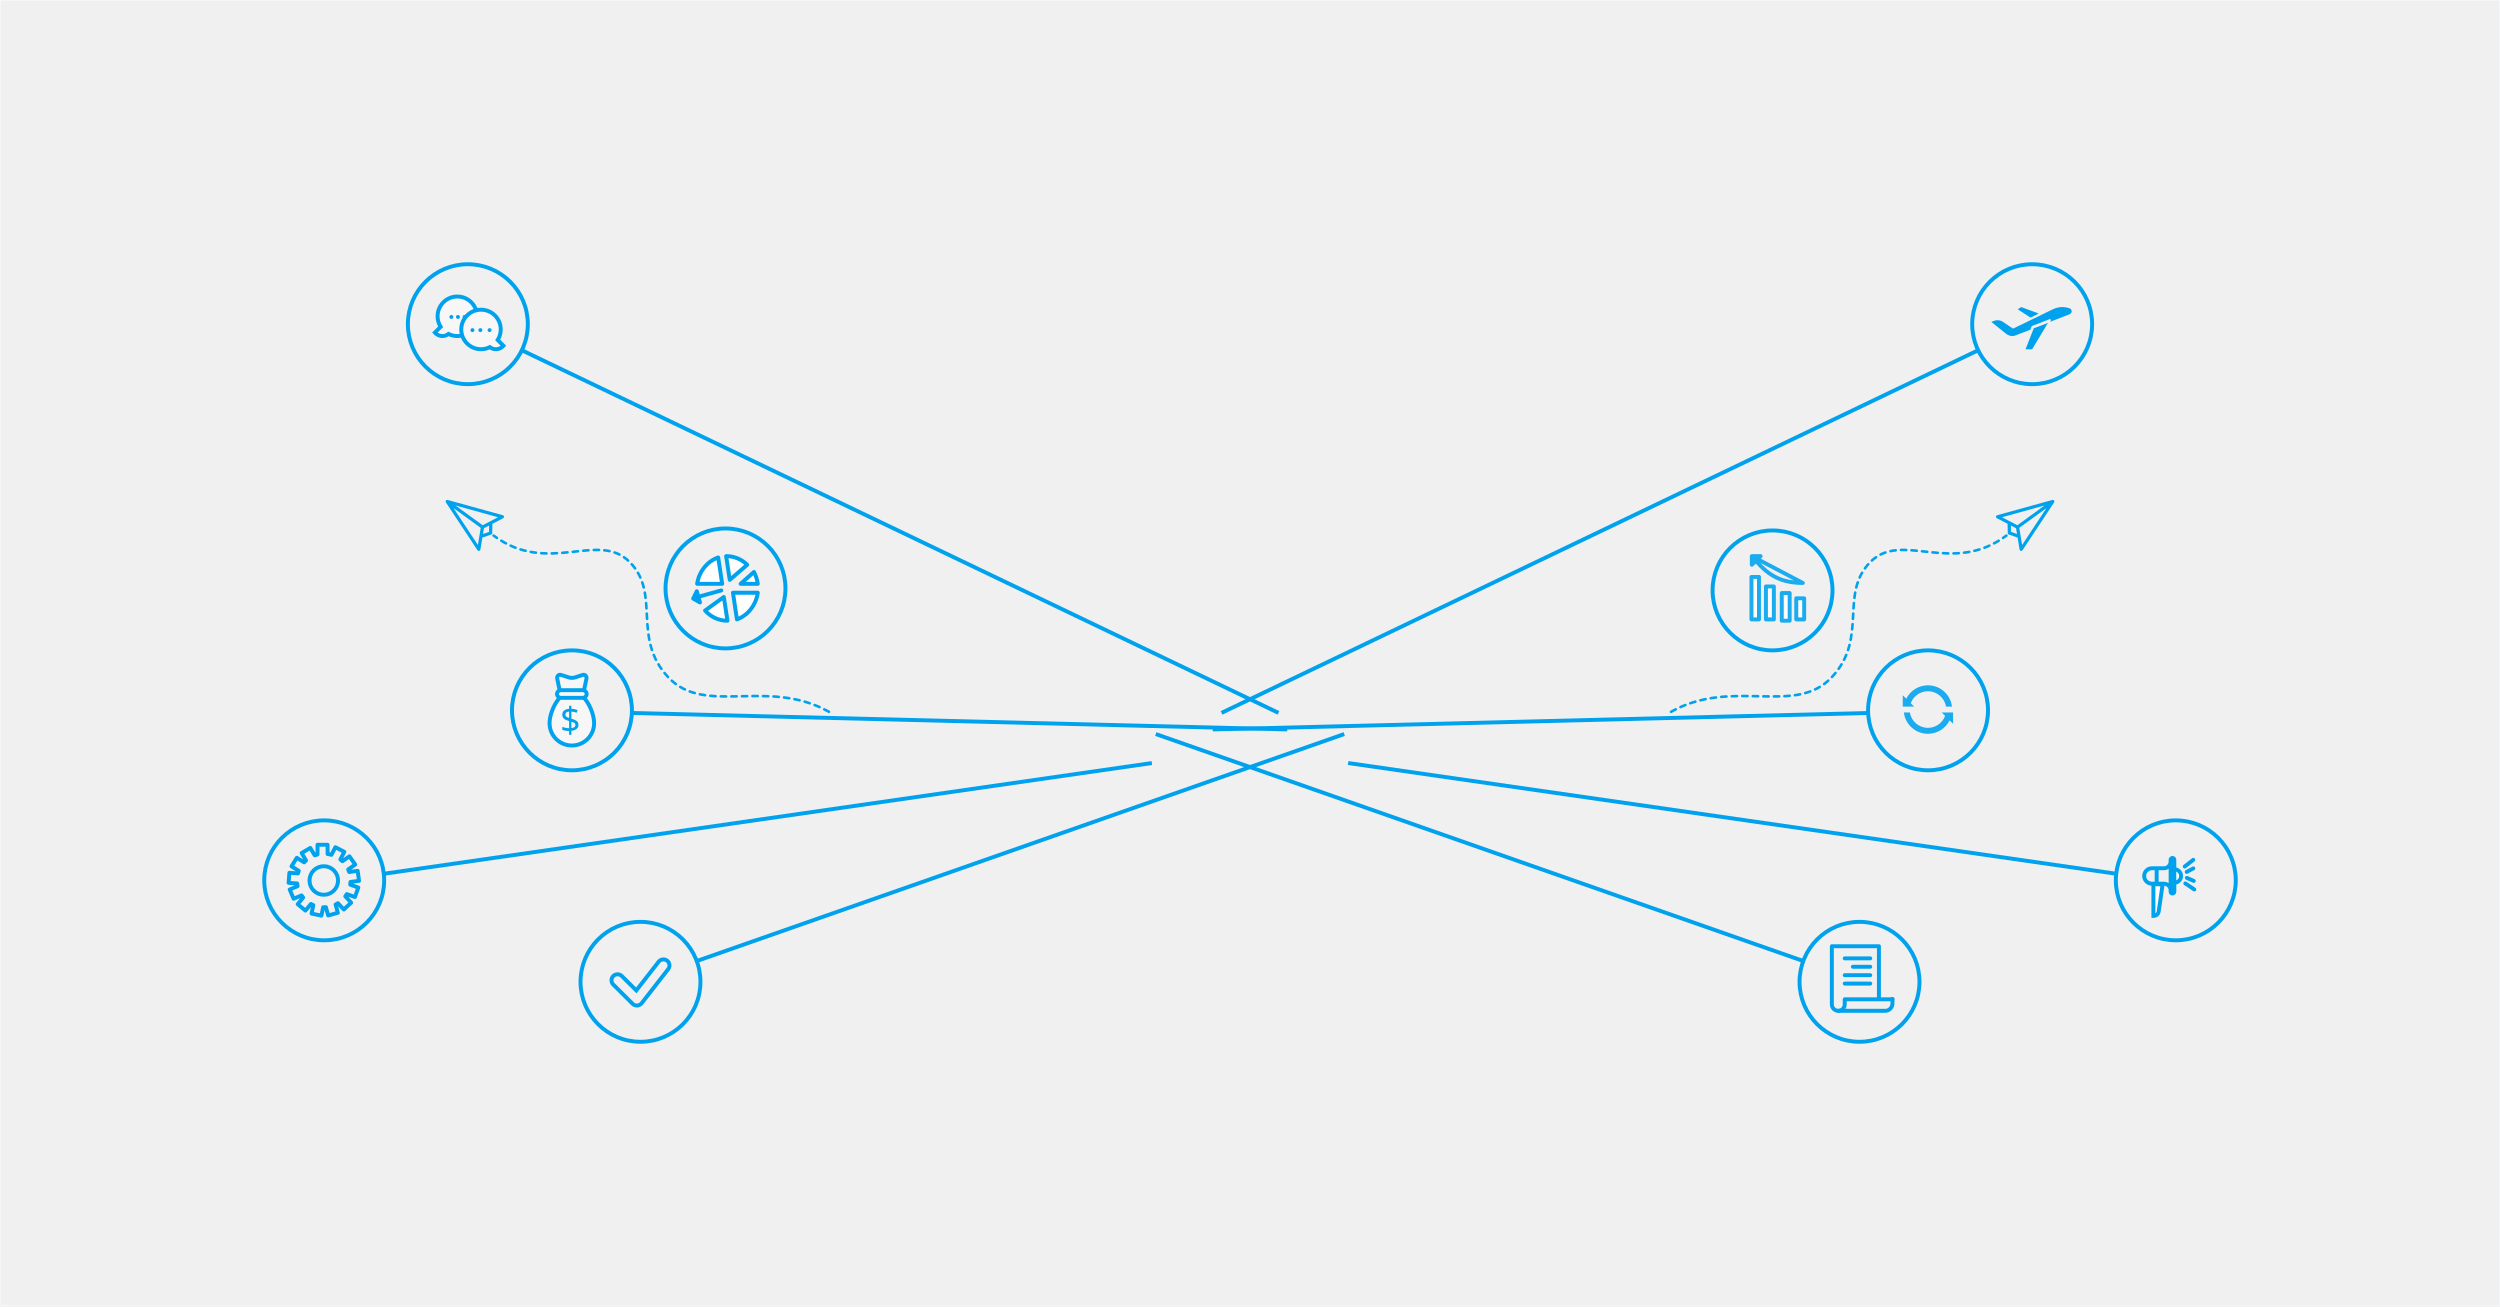
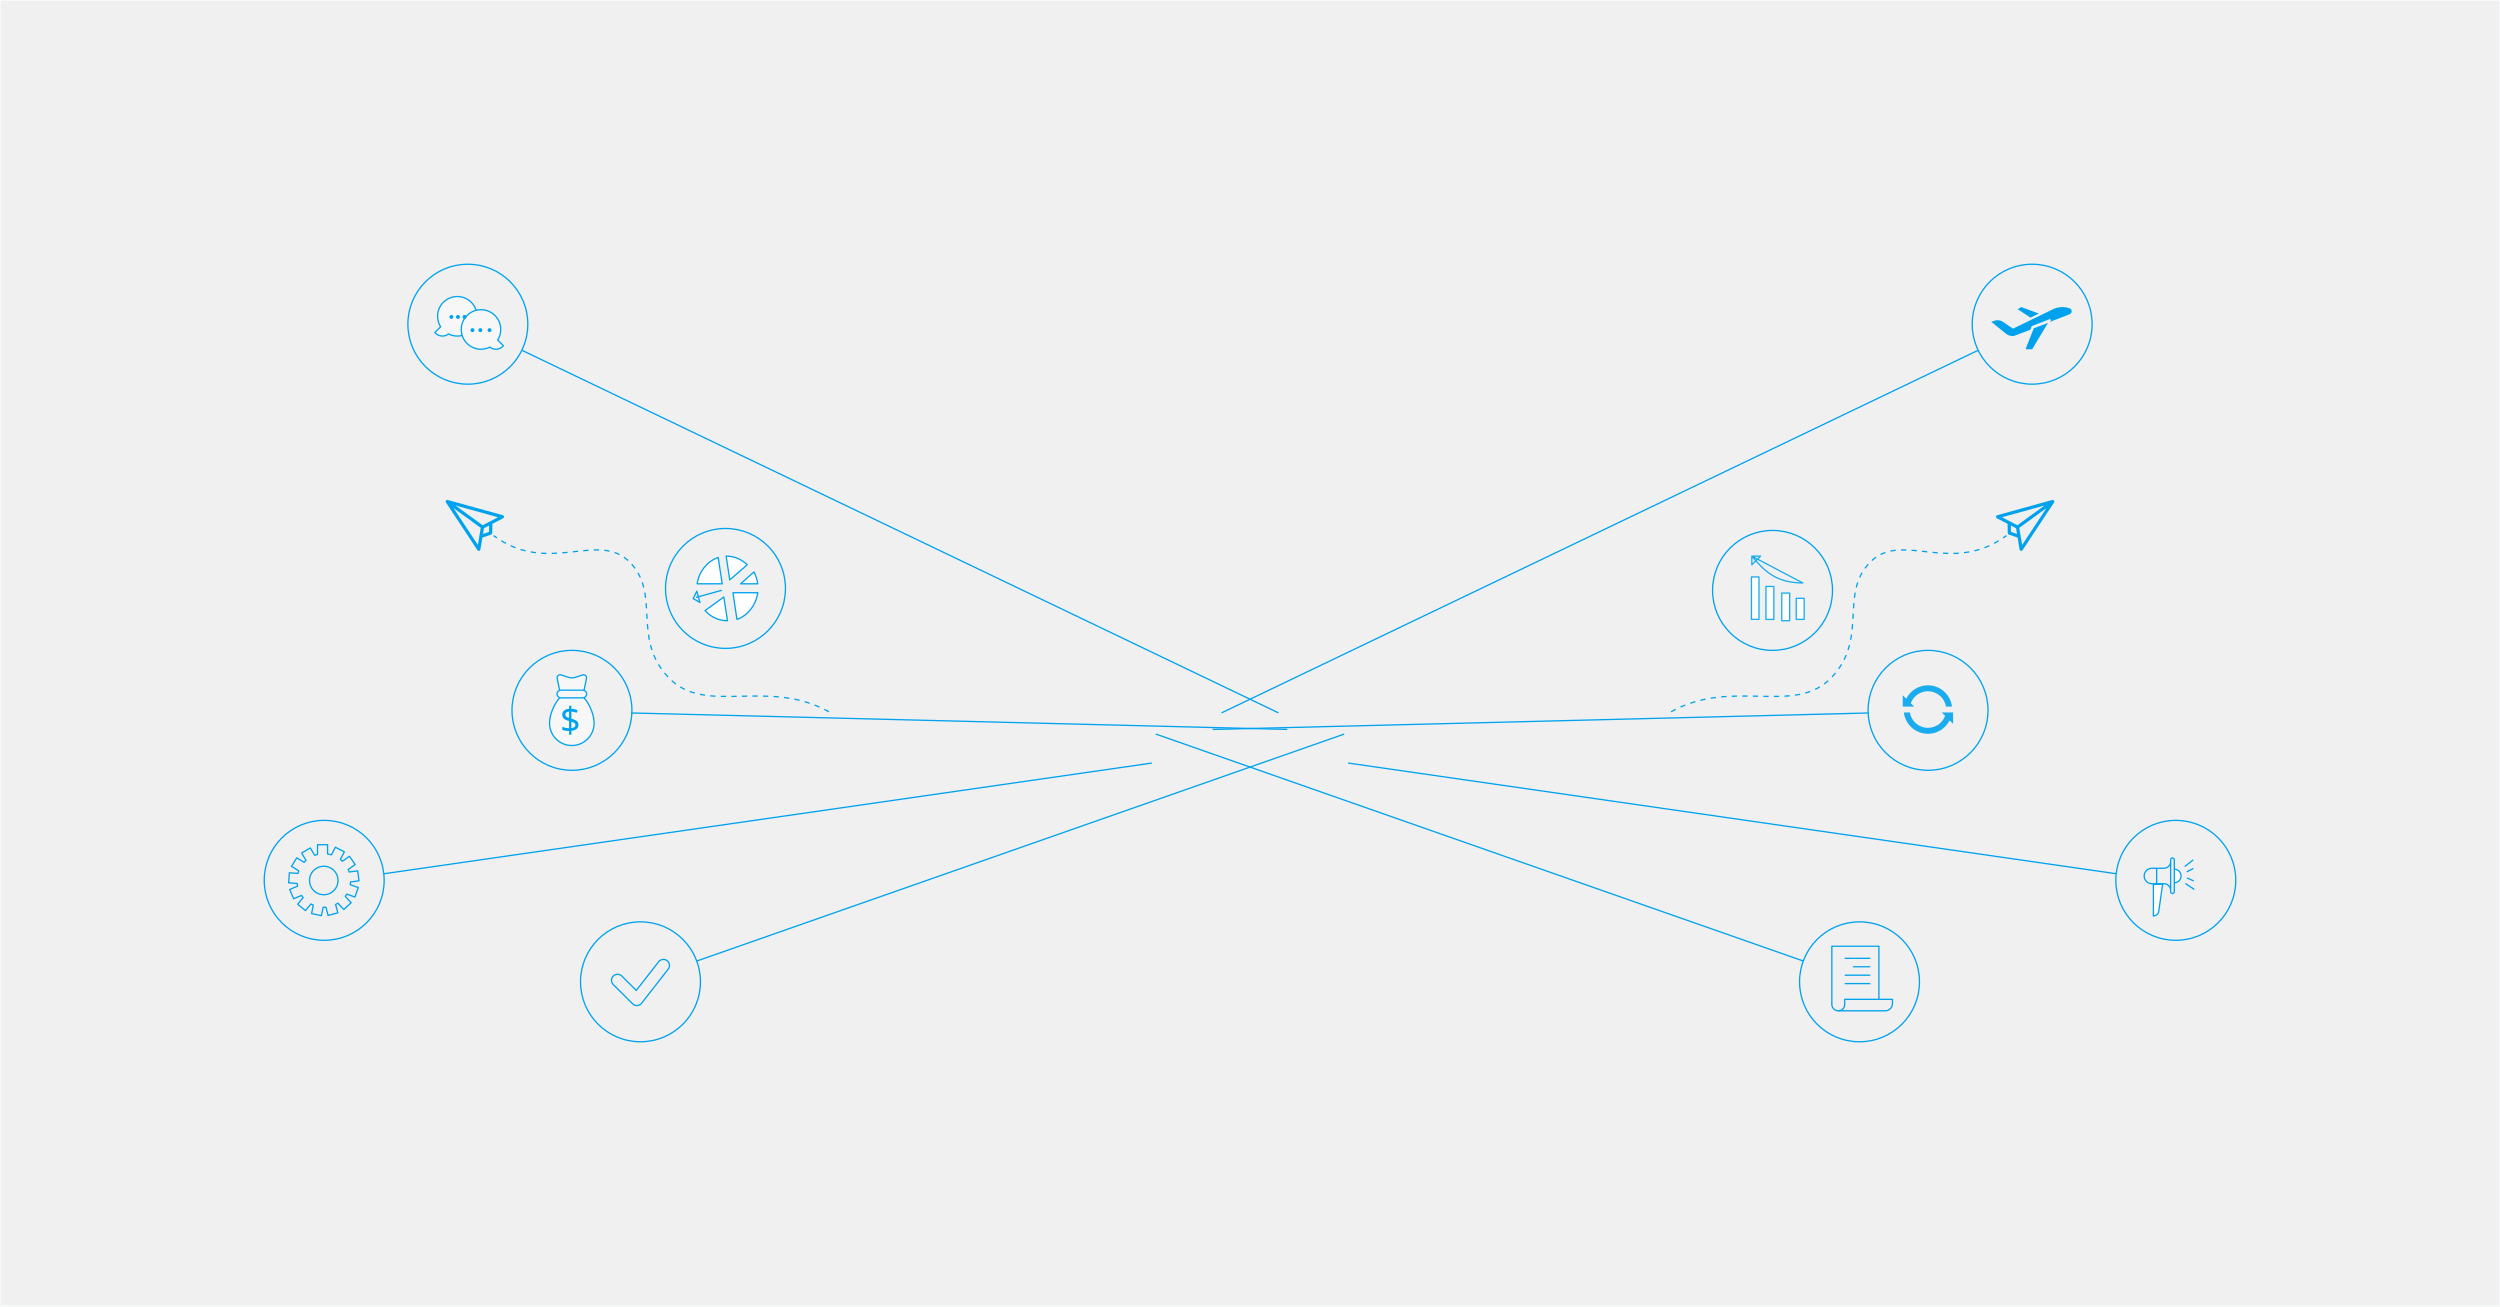
<svg xmlns="http://www.w3.org/2000/svg" width="1897px" height="991px" viewBox="0 0 1897 991">
-   <g id="Page-1" stroke="none" stroke-width="1" fill="none" fill-rule="evenodd">
+   <g id="Page-1" stroke="none" strokeWidth="1" fill="none" fillRule="evenodd">
    <g id="Marketing_icon_background_for_on_demand_section">
-       <rect id="Rectangle" stroke="#F7F9FA" stroke-width="0.5" x="0.25" y="0.25" width="1896.5" height="990.5" />
+       <rect id="Rectangle" stroke="#F7F9FA" strokeWidth="0.5" x="0.25" y="0.25" width="1896.5" height="990.5" />
      <g transform="translate(200, 200)">
        <g id="Group-32-Copy-2">
          <g id="undraw_walk_in_the_city_1ma6" transform="translate(214.5, 295.5) scale(-1, 1) translate(-214.5, -295.5) ">
-             <g id="003-paper-plane" transform="translate(267, 197) rotate(9) translate(-267, -197) translate(246, 176)" fill="#00A2ED" fill-rule="nonzero">
+             <g id="003-paper-plane" transform="translate(267, 197) rotate(9) translate(-267, -197) translate(246, 176)" fill="#00A2ED" fillRule="nonzero">
              <path d="M41.89,1.74 L41.89,1.74 C42.065,1.355 42.034,0.894 41.781,0.53 C41.442,0.041 40.802,-0.136 40.261,0.11 L0.721,18.083 C0.261,18.292 -0.025,18.762 0.002,19.267 C0.028,19.773 0.361,20.21 0.841,20.37 L9.582,23.284 L10.802,30.2 C10.892,30.709 11.291,31.108 11.8,31.198 L18.716,32.418 L21.63,41.159 C21.79,41.639 22.228,41.972 22.733,41.998 C22.755,42 22.776,42 22.798,42 C23.278,42 23.717,41.72 23.917,41.279 L41.886,1.749 C41.887,1.747 41.887,1.745 41.888,1.743 L41.89,1.74 Z M35.101,5.159 L17.073,23.187 L4.592,19.026 L35.101,5.159 Z M13.076,28.924 L12.237,24.169 L16.433,25.567 L17.831,29.763 L13.076,28.924 Z M22.974,37.408 L18.813,24.927 L36.842,6.899 L22.974,37.408 Z" id="Shape" />
            </g>
            <g id="Group-15" transform="translate(247, 25)">
-               <path d="M47.652,22.985 C49.109,20.671 49.966,17.938 49.966,15 C49.966,6.716 43.258,0 34.983,0 C26.709,0 20,6.716 20,15 C20,23.284 26.709,30 34.983,30 C37.392,30 39.659,29.417 41.676,28.407 C44.615,30.71 48.875,30.513 51.582,27.803 C51.73,27.654 51.866,27.497 52,27.339 L47.652,22.985" id="Fill-8" fill="#F7F7F7" fill-rule="nonzero" />
-               <path d="M47.652,22.985 C49.109,20.671 49.966,17.938 49.966,15 C49.966,6.716 43.258,0 34.983,0 C26.709,0 20,6.716 20,15 C20,23.284 26.709,30 34.983,30 C37.392,30 39.659,29.417 41.676,28.407 C44.615,30.71 48.875,30.513 51.582,27.803 C51.73,27.654 51.866,27.497 52,27.339 L47.652,22.985 Z" id="Stroke-9" stroke="#00A2ED" stroke-width="3" />
-               <path d="M17.018,10 C8.742,10 2.034,16.716 2.034,25 C2.034,27.938 2.891,30.671 4.35,32.985 L0,37.339 C0.134,37.497 0.27,37.655 0.42,37.803 C3.127,40.514 7.386,40.711 10.326,38.406 C12.342,39.417 14.609,40 17.018,40 C25.293,40 32,33.284 32,25 C32,16.716 25.293,10 17.018,10" id="Fill-10" fill="#F7F7F7" fill-rule="nonzero" />
-               <path d="M17.018,10 C8.742,10 2.034,16.716 2.034,25 C2.034,27.938 2.891,30.671 4.35,32.985 L0,37.339 C0.134,37.497 0.27,37.655 0.42,37.803 C3.127,40.514 7.386,40.711 10.326,38.406 C12.342,39.417 14.609,40 17.018,40 C25.293,40 32,33.284 32,25 C32,16.716 25.293,10 17.018,10 Z" id="Stroke-11" stroke="#00A2ED" stroke-width="3" />
-               <path d="M12,25.5 C12,26.329 11.328,27 10.5,27 C9.672,27 9,26.329 9,25.5 C9,24.671 9.672,24 10.5,24 C11.328,24 12,24.671 12,25.5" id="Fill-12" fill="#00A2ED" fill-rule="nonzero" />
-               <path d="M19,25.5 C19,26.329 18.329,27 17.5,27 C16.672,27 16,26.329 16,25.5 C16,24.671 16.672,24 17.5,24 C18.329,24 19,24.671 19,25.5" id="Fill-13" fill="#00A2ED" fill-rule="nonzero" />
-               <path d="M25,25.5 C25,26.329 24.329,27 23.5,27 C22.671,27 22,26.329 22,25.5 C22,24.671 22.671,24 23.5,24 C24.329,24 25,24.671 25,25.5" id="Fill-14" fill="#00A2ED" fill-rule="nonzero" />
-               <path d="M31,15.5 C31,16.329 30.329,17 29.5,17 C28.672,17 28,16.329 28,15.5 C28,14.672 28.672,14 29.5,14 C30.329,14 31,14.672 31,15.5" id="Fill-15" fill="#00A2ED" fill-rule="nonzero" />
-               <path d="M36,15.5 C36,16.329 35.329,17 34.5,17 C33.672,17 33,16.329 33,15.5 C33,14.672 33.672,14 34.5,14 C35.329,14 36,14.672 36,15.5" id="Fill-16" fill="#00A2ED" fill-rule="nonzero" />
-               <path d="M41,15.5 C41,16.329 40.328,17 39.5,17 C38.672,17 38,16.329 38,15.5 C38,14.672 38.672,14 39.5,14 C40.328,14 41,14.672 41,15.5" id="Fill-17" fill="#00A2ED" fill-rule="nonzero" />
+               <path d="M47.652,22.985 C49.109,20.671 49.966,17.938 49.966,15 C49.966,6.716 43.258,0 34.983,0 C26.709,0 20,6.716 20,15 C20,23.284 26.709,30 34.983,30 C37.392,30 39.659,29.417 41.676,28.407 C44.615,30.71 48.875,30.513 51.582,27.803 C51.73,27.654 51.866,27.497 52,27.339 L47.652,22.985" id="Fill-8" fill="#F7F7F7" fillRule="nonzero" />
+               <path d="M47.652,22.985 C49.109,20.671 49.966,17.938 49.966,15 C49.966,6.716 43.258,0 34.983,0 C26.709,0 20,6.716 20,15 C20,23.284 26.709,30 34.983,30 C37.392,30 39.659,29.417 41.676,28.407 C44.615,30.71 48.875,30.513 51.582,27.803 C51.73,27.654 51.866,27.497 52,27.339 L47.652,22.985 Z" id="Stroke-9" stroke="#00A2ED" strokeWidth="3" />
+               <path d="M17.018,10 C8.742,10 2.034,16.716 2.034,25 C2.034,27.938 2.891,30.671 4.35,32.985 L0,37.339 C0.134,37.497 0.27,37.655 0.42,37.803 C3.127,40.514 7.386,40.711 10.326,38.406 C12.342,39.417 14.609,40 17.018,40 C25.293,40 32,33.284 32,25 C32,16.716 25.293,10 17.018,10" id="Fill-10" fill="#F7F7F7" fillRule="nonzero" />
+               <path d="M17.018,10 C8.742,10 2.034,16.716 2.034,25 C2.034,27.938 2.891,30.671 4.35,32.985 L0,37.339 C0.134,37.497 0.27,37.655 0.42,37.803 C3.127,40.514 7.386,40.711 10.326,38.406 C12.342,39.417 14.609,40 17.018,40 C25.293,40 32,33.284 32,25 C32,16.716 25.293,10 17.018,10 Z" id="Stroke-11" stroke="#00A2ED" strokeWidth="3" />
+               <path d="M12,25.5 C12,26.329 11.328,27 10.5,27 C9.672,27 9,26.329 9,25.5 C9,24.671 9.672,24 10.5,24 C11.328,24 12,24.671 12,25.5" id="Fill-12" fill="#00A2ED" fillRule="nonzero" />
+               <path d="M19,25.5 C19,26.329 18.329,27 17.5,27 C16.672,27 16,26.329 16,25.5 C16,24.671 16.672,24 17.5,24 C18.329,24 19,24.671 19,25.5" id="Fill-13" fill="#00A2ED" fillRule="nonzero" />
+               <path d="M25,25.5 C25,26.329 24.329,27 23.5,27 C22.671,27 22,26.329 22,25.5 C22,24.671 22.671,24 23.5,24 C24.329,24 25,24.671 25,25.5" id="Fill-14" fill="#00A2ED" fillRule="nonzero" />
+               <path d="M31,15.5 C31,16.329 30.329,17 29.5,17 C28.672,17 28,16.329 28,15.5 C28,14.672 28.672,14 29.5,14 C30.329,14 31,14.672 31,15.5" id="Fill-15" fill="#00A2ED" fillRule="nonzero" />
+               <path d="M36,15.5 C36,16.329 35.329,17 34.5,17 C33.672,17 33,16.329 33,15.5 C33,14.672 33.672,14 34.5,14 C35.329,14 36,14.672 36,15.5" id="Fill-16" fill="#00A2ED" fillRule="nonzero" />
+               <path d="M41,15.5 C41,16.329 40.328,17 39.5,17 C38.672,17 38,16.329 38,15.5 C38,14.672 38.672,14 39.5,14 C40.328,14 41,14.672 41,15.5" id="Fill-17" fill="#00A2ED" fillRule="nonzero" />
            </g>
-             <circle id="Oval" stroke="#00A2ED" stroke-width="3" cx="274" cy="46" r="45.5" />
-             <circle id="Oval-Copy-2" stroke="#00A2ED" stroke-width="3" cx="195" cy="339" r="45.5" />
-             <circle id="Oval-Copy-3" stroke="#00A2ED" stroke-width="3" cx="383" cy="468" r="45.5" />
-             <circle id="Oval-Copy-4" stroke="#00A2ED" stroke-width="3" cx="143" cy="545" r="45.5" />
-             <circle id="Oval-Copy-5" stroke="#00A2ED" stroke-width="3" cx="78.5" cy="246.5" r="45.5" />
-             <path d="M203.988,151.757 C176.416,198.002 120.727,195.545 111.464,235.502 C102.202,275.459 138.445,292.633 129.88,325.674 C121.315,358.715 71.062,347.231 50.464,394.751" id="Path-2" stroke="#00A2ED" stroke-width="2" stroke-linecap="round" stroke-dasharray="4,4" transform="translate(127.2261, 273.254) rotate(-150) translate(-127.2261, -273.254) " />
+             <circle id="Oval" stroke="#00A2ED" strokeWidth="3" cx="274" cy="46" r="45.5" />
+             <circle id="Oval-Copy-2" stroke="#00A2ED" strokeWidth="3" cx="195" cy="339" r="45.5" />
+             <circle id="Oval-Copy-3" stroke="#00A2ED" strokeWidth="3" cx="383" cy="468" r="45.5" />
+             <circle id="Oval-Copy-4" stroke="#00A2ED" strokeWidth="3" cx="143" cy="545" r="45.5" />
+             <circle id="Oval-Copy-5" stroke="#00A2ED" strokeWidth="3" cx="78.5" cy="246.5" r="45.5" />
+             <path d="M203.988,151.757 C176.416,198.002 120.727,195.545 111.464,235.502 C102.202,275.459 138.445,292.633 129.88,325.674 C121.315,358.715 71.062,347.231 50.464,394.751" id="Path-2" stroke="#00A2ED" strokeWidth="2" strokeLinecap="round" stroke-dasharray="4,4" transform="translate(127.2261, 273.254) rotate(-150) translate(-127.2261, -273.254) " />
          </g>
          <g id="Group-44" transform="translate(217, 312)">
-             <path d="M33.803,36.8 C33.803,46.134 26.235,53.701 16.901,53.701 C7.567,53.701 -5.68434189e-14,46.134 -5.68434189e-14,36.8 C-5.68434189e-14,27.466 7.567,12.493 16.901,12.493 C26.235,12.493 33.803,27.466 33.803,36.8" id="Fill-28" fill="#F7F7F7" fill-rule="nonzero" />
-             <path d="M33.803,36.8 C33.803,46.134 26.235,53.701 16.901,53.701 C7.567,53.701 -5.68434189e-14,46.134 -5.68434189e-14,36.8 C-5.68434189e-14,27.466 7.567,12.493 16.901,12.493 C26.235,12.493 33.803,27.466 33.803,36.8 Z" id="Stroke-29" stroke="#00A2ED" stroke-width="3" />
-             <path d="M26.176,11.702 L27.988,2.959 C28.359,1.172 26.852,-0.397 25.257,0.116 L19.342,2.015 C17.81,2.508 16.161,2.511 14.627,2.025 L8.538,0.096 C6.944,-0.408 5.444,1.159 5.814,2.942 L7.63,11.702" id="Fill-30" fill="#F7F7F7" fill-rule="nonzero" />
-             <path d="M26.176,11.702 L27.988,2.959 C28.359,1.172 26.852,-0.397 25.257,0.116 L19.342,2.015 C17.81,2.508 16.161,2.511 14.627,2.025 L8.538,0.096 C6.944,-0.408 5.444,1.159 5.814,2.942 L7.63,11.702" id="Stroke-31" stroke="#00A2ED" stroke-width="3" />
-             <path d="M25.226,17.527 L8.577,17.527 C6.976,17.527 5.665,16.217 5.665,14.614 C5.665,13.012 6.976,11.702 8.577,11.702 L25.226,11.702 C26.827,11.702 28.138,13.012 28.138,14.614 C28.138,16.217 26.827,17.527 25.226,17.527" id="Fill-32" fill="#F7F7F7" fill-rule="nonzero" />
-             <path d="M25.226,17.527 L8.577,17.527 C6.976,17.527 5.665,16.217 5.665,14.614 C5.665,13.012 6.976,11.702 8.577,11.702 L25.226,11.702 C26.827,11.702 28.138,13.012 28.138,14.614 C28.138,16.217 26.827,17.527 25.226,17.527 Z" id="Stroke-33" stroke="#00A2ED" stroke-width="3" />
+             <path d="M33.803,36.8 C33.803,46.134 26.235,53.701 16.901,53.701 C7.567,53.701 -5.68434189e-14,46.134 -5.68434189e-14,36.8 C-5.68434189e-14,27.466 7.567,12.493 16.901,12.493 C26.235,12.493 33.803,27.466 33.803,36.8" id="Fill-28" fill="#F7F7F7" fillRule="nonzero" />
+             <path d="M33.803,36.8 C33.803,46.134 26.235,53.701 16.901,53.701 C7.567,53.701 -5.68434189e-14,46.134 -5.68434189e-14,36.8 C-5.68434189e-14,27.466 7.567,12.493 16.901,12.493 C26.235,12.493 33.803,27.466 33.803,36.8 Z" id="Stroke-29" stroke="#00A2ED" strokeWidth="3" />
+             <path d="M26.176,11.702 L27.988,2.959 C28.359,1.172 26.852,-0.397 25.257,0.116 L19.342,2.015 C17.81,2.508 16.161,2.511 14.627,2.025 L8.538,0.096 C6.944,-0.408 5.444,1.159 5.814,2.942 L7.63,11.702" id="Fill-30" fill="#F7F7F7" fillRule="nonzero" />
+             <path d="M26.176,11.702 L27.988,2.959 C28.359,1.172 26.852,-0.397 25.257,0.116 L19.342,2.015 C17.81,2.508 16.161,2.511 14.627,2.025 L8.538,0.096 C6.944,-0.408 5.444,1.159 5.814,2.942 L7.63,11.702" id="Stroke-31" stroke="#00A2ED" strokeWidth="3" />
+             <path d="M25.226,17.527 L8.577,17.527 C6.976,17.527 5.665,16.217 5.665,14.614 C5.665,13.012 6.976,11.702 8.577,11.702 L25.226,11.702 C26.827,11.702 28.138,13.012 28.138,14.614 C28.138,16.217 26.827,17.527 25.226,17.527" id="Fill-32" fill="#F7F7F7" fillRule="nonzero" />
+             <path d="M25.226,17.527 L8.577,17.527 C6.976,17.527 5.665,16.217 5.665,14.614 C5.665,13.012 6.976,11.702 8.577,11.702 L25.226,11.702 C26.827,11.702 28.138,13.012 28.138,14.614 C28.138,16.217 26.827,17.527 25.226,17.527 Z" id="Stroke-33" stroke="#00A2ED" strokeWidth="3" />
            <g id="$" transform="translate(8, 18)" fill="#00A2ED" font-family="LucidaGrande, Lucida Grande" font-size="27.015" font-weight="normal">
              <g id="Group">
                <text id="$">
                  <tspan x="0" y="26">$</tspan>
                </text>
              </g>
            </g>
          </g>
          <g id="Group-37" transform="translate(326, 222)">
-             <path d="M25.134,0 C25.09,0 25.046,0.004 25,0.004 L27.734,18 L41,6.531 C36.799,2.475 31.233,0 25.134,0" id="Fill-140" fill="#FFFFFF" fill-rule="nonzero" />
-             <path d="M25.134,0 C25.09,0 25.046,0.004 25,0.004 L27.734,18 L41,6.531 C36.799,2.475 31.233,0 25.134,0 Z" id="Stroke-141" stroke="#00A2ED" stroke-width="3" stroke-linecap="round" stroke-linejoin="round" />
-             <path d="M3,21 L22,21 L18.96,1 C10.658,3.9 4.373,11.592 3,21" id="Fill-142" fill="#FFFFFF" fill-rule="nonzero" />
-             <path d="M3,21 L22,21 L18.96,1 C10.658,3.9 4.373,11.592 3,21 Z" id="Stroke-143" stroke="#00A2ED" stroke-width="3" stroke-linecap="round" stroke-linejoin="round" />
-             <path d="M36,21 L49,21 C48.542,17.763 47.534,14.726 46.092,12 L36,21" id="Fill-144" fill="#FFFFFF" fill-rule="nonzero" />
-             <path d="M36,21 L49,21 C48.542,17.763 47.534,14.726 46.092,12 L36,21 Z" id="Stroke-145" stroke="#00A2ED" stroke-width="3" stroke-linecap="round" stroke-linejoin="round" />
-             <path d="M25.868,49 C25.913,49 25.955,48.997 26,48.997 L23.238,31 L9,41.283 C13.229,46.029 19.225,49 25.868,49" id="Fill-146" fill="#FFFFFF" fill-rule="nonzero" />
-             <path d="M25.868,49 C25.913,49 25.955,48.997 26,48.997 L23.238,31 L9,41.283 C13.229,46.029 19.225,49 25.868,49 Z" id="Stroke-147" stroke="#00A2ED" stroke-width="3" stroke-linecap="round" stroke-linejoin="round" />
-             <path d="M49,28 L30,28 L33.041,48 C41.342,45.1 47.627,37.408 49,28" id="Fill-148" fill="#FFFFFF" fill-rule="nonzero" />
-             <path d="M49,27.769 L30.171,27.769 L33.185,48 C41.411,45.066 47.639,37.285 49,27.769 Z M2.716,26.615 L0,32.214 L5.136,35.142 L2.716,26.615 Z M2.547,31.227 L21.331,26 L2.547,31.227 Z" id="Stroke-149" stroke="#00A2ED" stroke-width="3" stroke-linecap="round" stroke-linejoin="round" />
+             <path d="M25.134,0 C25.09,0 25.046,0.004 25,0.004 L27.734,18 L41,6.531 C36.799,2.475 31.233,0 25.134,0" id="Fill-140" fill="#FFFFFF" fillRule="nonzero" />
+             <path d="M25.134,0 C25.09,0 25.046,0.004 25,0.004 L27.734,18 L41,6.531 C36.799,2.475 31.233,0 25.134,0 Z" id="Stroke-141" stroke="#00A2ED" strokeWidth="3" strokeLinecap="round" stroke-linejoin="round" />
+             <path d="M3,21 L22,21 L18.96,1 C10.658,3.9 4.373,11.592 3,21" id="Fill-142" fill="#FFFFFF" fillRule="nonzero" />
+             <path d="M3,21 L22,21 L18.96,1 C10.658,3.9 4.373,11.592 3,21 Z" id="Stroke-143" stroke="#00A2ED" strokeWidth="3" strokeLinecap="round" stroke-linejoin="round" />
+             <path d="M36,21 L49,21 C48.542,17.763 47.534,14.726 46.092,12 L36,21" id="Fill-144" fill="#FFFFFF" fillRule="nonzero" />
+             <path d="M36,21 L49,21 C48.542,17.763 47.534,14.726 46.092,12 L36,21 Z" id="Stroke-145" stroke="#00A2ED" strokeWidth="3" strokeLinecap="round" stroke-linejoin="round" />
+             <path d="M25.868,49 C25.913,49 25.955,48.997 26,48.997 L23.238,31 L9,41.283 C13.229,46.029 19.225,49 25.868,49" id="Fill-146" fill="#FFFFFF" fillRule="nonzero" />
+             <path d="M25.868,49 C25.913,49 25.955,48.997 26,48.997 L23.238,31 L9,41.283 C13.229,46.029 19.225,49 25.868,49 Z" id="Stroke-147" stroke="#00A2ED" strokeWidth="3" strokeLinecap="round" stroke-linejoin="round" />
+             <path d="M49,28 L30,28 L33.041,48 C41.342,45.1 47.627,37.408 49,28" id="Fill-148" fill="#FFFFFF" fillRule="nonzero" />
+             <path d="M49,27.769 L30.171,27.769 L33.185,48 C41.411,45.066 47.639,37.285 49,27.769 Z M2.716,26.615 L0,32.214 L5.136,35.142 L2.716,26.615 Z M2.547,31.227 L21.331,26 L2.547,31.227 Z" id="Stroke-149" stroke="#00A2ED" strokeWidth="3" strokeLinecap="round" stroke-linejoin="round" />
          </g>
-           <path d="M45.689,478.945 C39.696,478.945 34.853,474.102 34.853,468.123 C34.853,462.13 39.696,457.287 45.689,457.287 C51.669,457.287 56.512,462.13 56.512,468.123 C56.512,474.102 51.669,478.945 45.689,478.945 Z M65.954,469.232 L72.434,468.366 L71.405,460.804 L64.953,461.67 C64.736,461.021 64.479,460.385 64.209,459.763 L69.538,456.015 L65.143,449.766 L59.812,453.513 C59.325,453.039 58.798,452.593 58.27,452.16 L61.273,446.384 L54.496,442.867 L51.493,448.643 C50.546,448.359 49.572,448.156 48.571,448.007 L48.571,441 L40.928,441 L40.928,448.372 C40.197,448.548 39.48,448.765 38.79,449.008 L35.449,443.408 L28.889,447.29 L32.216,452.904 C31.716,453.364 31.228,453.838 30.755,454.338 L25.223,450.902 L21.191,457.382 L26.724,460.818 C26.48,461.453 26.264,462.103 26.088,462.766 L19.581,462.265 L19,469.881 L25.479,470.382 C25.56,471.072 25.669,471.748 25.817,472.411 L19.825,474.954 L22.814,481.975 L28.794,479.432 C29.185,480 29.592,480.554 30.024,481.082 L25.885,486.101 L31.769,490.957 L35.909,485.938 C36.518,486.277 37.127,486.574 37.763,486.845 L36.409,493.203 L43.863,494.799 L45.229,488.428 C45.378,488.428 45.527,488.441 45.689,488.441 C46.217,488.441 46.758,488.414 47.286,488.36 L49.004,494.65 L56.362,492.635 L54.644,486.344 C55.253,486.047 55.862,485.708 56.431,485.343 L60.867,490.132 L66.468,484.951 L62.03,480.162 C62.436,479.621 62.815,479.039 63.167,478.458 L69.309,480.663 L71.893,473.48 L65.751,471.275 C65.846,470.598 65.927,469.922 65.954,469.232 Z M56.512,468.123 C56.512,474.102 51.669,478.945 45.689,478.945 C39.696,478.945 34.853,474.102 34.853,468.123 C34.853,462.13 39.696,457.287 45.689,457.287 C51.669,457.287 56.512,462.13 56.512,468.123 Z" id="Stroke-169" stroke="#00A2ED" stroke-width="3" stroke-linecap="round" stroke-linejoin="round" />
-           <path d="M283.262,563 C282.046,563 280.879,562.521 280.01,561.663 L265.34,547.083 C263.553,545.3 263.553,542.408 265.34,540.624 C267.14,538.841 270.057,538.842 271.844,540.624 L282.828,551.536 L299.769,529.773 C301.32,527.778 304.212,527.411 306.21,528.956 C308.221,530.498 308.593,533.367 307.042,535.362 L286.899,561.229 C286.092,562.265 284.876,562.907 283.56,562.991 C283.461,562.998 283.361,563 283.262,563 Z" id="Stroke-51" stroke="#00A2ED" stroke-width="3" />
-           <path d="M770.109,340.932 L196.194,65.885" id="Path-8" stroke="#00A2ED" stroke-width="3" />
-           <path d="M776.777,353.488 L279,341" id="Path-9" stroke="#00A2ED" stroke-width="3" />
-           <path d="M820,357 L328.626,529.238" id="Path-10" stroke="#00A2ED" stroke-width="3" />
-           <path d="M674.039,379 L91.251,463" id="Path-11" stroke="#00A2ED" stroke-width="3" />
+           <path d="M45.689,478.945 C39.696,478.945 34.853,474.102 34.853,468.123 C34.853,462.13 39.696,457.287 45.689,457.287 C51.669,457.287 56.512,462.13 56.512,468.123 C56.512,474.102 51.669,478.945 45.689,478.945 Z M65.954,469.232 L72.434,468.366 L71.405,460.804 L64.953,461.67 C64.736,461.021 64.479,460.385 64.209,459.763 L69.538,456.015 L65.143,449.766 L59.812,453.513 C59.325,453.039 58.798,452.593 58.27,452.16 L61.273,446.384 L54.496,442.867 L51.493,448.643 C50.546,448.359 49.572,448.156 48.571,448.007 L48.571,441 L40.928,441 L40.928,448.372 C40.197,448.548 39.48,448.765 38.79,449.008 L35.449,443.408 L28.889,447.29 L32.216,452.904 C31.716,453.364 31.228,453.838 30.755,454.338 L25.223,450.902 L21.191,457.382 L26.724,460.818 C26.48,461.453 26.264,462.103 26.088,462.766 L19.581,462.265 L19,469.881 L25.479,470.382 C25.56,471.072 25.669,471.748 25.817,472.411 L19.825,474.954 L22.814,481.975 L28.794,479.432 C29.185,480 29.592,480.554 30.024,481.082 L25.885,486.101 L31.769,490.957 L35.909,485.938 C36.518,486.277 37.127,486.574 37.763,486.845 L36.409,493.203 L43.863,494.799 L45.229,488.428 C45.378,488.428 45.527,488.441 45.689,488.441 C46.217,488.441 46.758,488.414 47.286,488.36 L49.004,494.65 L56.362,492.635 L54.644,486.344 C55.253,486.047 55.862,485.708 56.431,485.343 L60.867,490.132 L66.468,484.951 L62.03,480.162 C62.436,479.621 62.815,479.039 63.167,478.458 L69.309,480.663 L71.893,473.48 L65.751,471.275 C65.846,470.598 65.927,469.922 65.954,469.232 Z M56.512,468.123 C56.512,474.102 51.669,478.945 45.689,478.945 C39.696,478.945 34.853,474.102 34.853,468.123 C34.853,462.13 39.696,457.287 45.689,457.287 C51.669,457.287 56.512,462.13 56.512,468.123 Z" id="Stroke-169" stroke="#00A2ED" strokeWidth="3" strokeLinecap="round" stroke-linejoin="round" />
+           <path d="M283.262,563 C282.046,563 280.879,562.521 280.01,561.663 L265.34,547.083 C263.553,545.3 263.553,542.408 265.34,540.624 C267.14,538.841 270.057,538.842 271.844,540.624 L282.828,551.536 L299.769,529.773 C301.32,527.778 304.212,527.411 306.21,528.956 C308.221,530.498 308.593,533.367 307.042,535.362 L286.899,561.229 C286.092,562.265 284.876,562.907 283.56,562.991 C283.461,562.998 283.361,563 283.262,563 Z" id="Stroke-51" stroke="#00A2ED" strokeWidth="3" />
+           <path d="M770.109,340.932 L196.194,65.885" id="Path-8" stroke="#00A2ED" strokeWidth="3" />
+           <path d="M776.777,353.488 L279,341" id="Path-9" stroke="#00A2ED" strokeWidth="3" />
+           <path d="M820,357 L328.626,529.238" id="Path-10" stroke="#00A2ED" strokeWidth="3" />
+           <path d="M674.039,379 L91.251,463" id="Path-11" stroke="#00A2ED" strokeWidth="3" />
        </g>
        <g id="Group-32-Copy-3" transform="translate(1087, 295.5) scale(-1, 1) translate(-1087, -295.5) translate(677, 0)">
          <g id="undraw_walk_in_the_city_1ma6" transform="translate(214.5, 295.5) scale(-1, 1) translate(-214.5, -295.5) ">
-             <g id="003-paper-plane" transform="translate(267, 197) rotate(9) translate(-267, -197) translate(246, 176)" fill="#00A2ED" fill-rule="nonzero">
+             <g id="003-paper-plane" transform="translate(267, 197) rotate(9) translate(-267, -197) translate(246, 176)" fill="#00A2ED" fillRule="nonzero">
              <path d="M41.89,1.74 L41.89,1.74 C42.065,1.355 42.034,0.894 41.781,0.53 C41.442,0.041 40.802,-0.136 40.261,0.11 L0.721,18.083 C0.261,18.292 -0.025,18.762 0.002,19.267 C0.028,19.773 0.361,20.21 0.841,20.37 L9.582,23.284 L10.802,30.2 C10.892,30.709 11.291,31.108 11.8,31.198 L18.716,32.418 L21.63,41.159 C21.79,41.639 22.228,41.972 22.733,41.998 C22.755,42 22.776,42 22.798,42 C23.278,42 23.717,41.72 23.917,41.279 L41.886,1.749 C41.887,1.747 41.887,1.745 41.888,1.743 L41.89,1.74 Z M35.101,5.159 L17.073,23.187 L4.592,19.026 L35.101,5.159 Z M13.076,28.924 L12.237,24.169 L16.433,25.567 L17.831,29.763 L13.076,28.924 Z M22.974,37.408 L18.813,24.927 L36.842,6.899 L22.974,37.408 Z" id="Shape" />
            </g>
-             <g id="002-flight" transform="translate(243, 33)" fill="#00A2ED" fill-rule="nonzero">
+             <g id="002-flight" transform="translate(243, 33)" fill="#00A2ED" fillRule="nonzero">
              <path d="M16.313,21.998 C16.732,21.999 17.149,21.927 17.543,21.784 L29.619,17.195 L30.543,14.785 C30.622,14.579 30.785,14.415 30.993,14.335 L44.16,9.204 C44.474,9.081 44.831,9.168 45.051,9.42 C45.271,9.672 45.306,10.034 45.137,10.322 L44.618,11.206 L59.476,5.4 C60.407,5.037 61.013,4.143 61,3.155 C60.986,2.168 60.355,1.291 59.415,0.952 C55.232,-0.546 50.607,-0.267 46.641,1.724 L16.868,16.19 C16.61,16.315 16.304,16.293 16.068,16.132 L9.024,11.327 C6.932,9.897 4.254,9.595 1.89,10.521 L0,11.26 L11.243,20.268 C12.668,21.426 14.467,22.04 16.313,21.998 L16.313,21.998 Z" id="Path" />
              <polygon id="Path" points="31.004 32 43 12 32.225 16.107 26 32" />
              <polygon id="Path" points="36 4.911 22.717 0 20 1.663 29.767 8" />
            </g>
-             <circle id="Oval" stroke="#00A2ED" stroke-width="3" cx="274" cy="46" r="45.5" />
-             <circle id="Oval-Copy-2" stroke="#00A2ED" stroke-width="3" cx="195" cy="339" r="45.5" />
-             <circle id="Oval-Copy-3" stroke="#00A2ED" stroke-width="3" cx="383" cy="468" r="45.5" />
-             <circle id="Oval-Copy-4" stroke="#00A2ED" stroke-width="3" cx="143" cy="545" r="45.5" />
-             <circle id="Oval-Copy-5" stroke="#00A2ED" stroke-width="3" cx="77" cy="248" r="45.5" />
-             <path d="M203.988,151.757 C176.416,198.002 120.727,195.545 111.464,235.502 C102.202,275.459 138.445,292.633 129.88,325.674 C121.315,358.715 71.062,347.231 50.464,394.751" id="Path-2" stroke="#00A2ED" stroke-width="2" stroke-linecap="round" stroke-dasharray="4,4" transform="translate(127.2261, 273.254) rotate(-150) translate(-127.2261, -273.254) " />
+             <circle id="Oval" stroke="#00A2ED" strokeWidth="3" cx="274" cy="46" r="45.5" />
+             <circle id="Oval-Copy-2" stroke="#00A2ED" strokeWidth="3" cx="195" cy="339" r="45.5" />
+             <circle id="Oval-Copy-3" stroke="#00A2ED" strokeWidth="3" cx="383" cy="468" r="45.5" />
+             <circle id="Oval-Copy-4" stroke="#00A2ED" strokeWidth="3" cx="143" cy="545" r="45.5" />
+             <circle id="Oval-Copy-5" stroke="#00A2ED" strokeWidth="3" cx="77" cy="248" r="45.5" />
+             <path d="M203.988,151.757 C176.416,198.002 120.727,195.545 111.464,235.502 C102.202,275.459 138.445,292.633 129.88,325.674 C121.315,358.715 71.062,347.231 50.464,394.751" id="Path-2" stroke="#00A2ED" strokeWidth="2" strokeLinecap="round" stroke-dasharray="4,4" transform="translate(127.2261, 273.254) rotate(-150) translate(-127.2261, -273.254) " />
          </g>
-           <g id="Group-30" transform="translate(215, 320)" fill="#1AACEF" fill-rule="nonzero">
+           <g id="Group-30" transform="translate(215, 320)" fill="#1AACEF" fillRule="nonzero">
            <path d="M19.088,-2.54019028e-13 C9.691,-2.54019028e-13 1.921,7.081 0.822,16.185 L5.381,16.185 C6.447,9.58 12.187,4.518 19.088,4.518 C25.065,4.518 30.168,8.315 32.121,13.622 L29.558,16.185 L38.201,16.185 L38.201,7.543 L35.548,10.196 C32.526,4.158 26.287,-2.54019028e-13 19.088,-2.54019028e-13 Z" id="Fill-8" />
            <path d="M19.088,32.291 C13.118,32.291 8.021,28.502 6.062,23.204 L8.643,20.624 L-2.13162821e-13,20.624 L-2.13162821e-13,29.267 L2.636,26.631 C5.661,32.659 11.896,36.809 19.088,36.809 C28.485,36.809 36.255,29.729 37.355,20.624 L32.796,20.624 C31.73,27.229 25.99,32.291 19.088,32.291" id="Fill-9" />
          </g>
          <g id="Group-60" transform="translate(328, 222)">
-             <polygon id="Fill-54" fill="#FDFDFD" fill-rule="nonzero" points="0 48 6 48 6 32 0 32" />
-             <polygon id="Stroke-55" stroke="#1AACEF" stroke-width="3" stroke-linecap="round" stroke-linejoin="round" points="0 48 6 48 6 32 0 32" />
-             <polygon id="Fill-56" fill="#FDFDFD" fill-rule="nonzero" points="11 49 17 49 17 28 11 28" />
-             <polygon id="Stroke-57" stroke="#1AACEF" stroke-width="3" stroke-linecap="round" stroke-linejoin="round" points="11 49 17 49 17 28 11 28" />
-             <polygon id="Fill-58" fill="#FDFDFD" fill-rule="nonzero" points="23 48 29 48 29 23 23 23" />
-             <polygon id="Stroke-59" stroke="#1AACEF" stroke-width="3" stroke-linecap="round" stroke-linejoin="round" points="23 48 29 48 29 23 23 23" />
-             <polygon id="Fill-60" fill="#FDFDFD" fill-rule="nonzero" points="34 49 40 49 40 16 34 16" />
-             <path d="M34.293,48 L40,48 L40,15.786 L34.293,15.786 L34.293,48 Z M39.721,0 C30.543,10.744 21.836,20.354 1,20.354 L39.721,0 Z M33.043,0 L39.721,0 L39.721,6.541 L33.043,0 Z" id="Stroke-61" stroke="#1AACEF" stroke-width="3" stroke-linecap="round" stroke-linejoin="round" />
+             <polygon id="Fill-54" fill="#FDFDFD" fillRule="nonzero" points="0 48 6 48 6 32 0 32" />
+             <polygon id="Stroke-55" stroke="#1AACEF" strokeWidth="3" strokeLinecap="round" stroke-linejoin="round" points="0 48 6 48 6 32 0 32" />
+             <polygon id="Fill-56" fill="#FDFDFD" fillRule="nonzero" points="11 49 17 49 17 28 11 28" />
+             <polygon id="Stroke-57" stroke="#1AACEF" strokeWidth="3" strokeLinecap="round" stroke-linejoin="round" points="11 49 17 49 17 28 11 28" />
+             <polygon id="Fill-58" fill="#FDFDFD" fillRule="nonzero" points="23 48 29 48 29 23 23 23" />
+             <polygon id="Stroke-59" stroke="#1AACEF" strokeWidth="3" strokeLinecap="round" stroke-linejoin="round" points="23 48 29 48 29 23 23 23" />
+             <polygon id="Fill-60" fill="#FDFDFD" fillRule="nonzero" points="34 49 40 49 40 16 34 16" />
+             <path d="M34.293,48 L40,48 L40,15.786 L34.293,15.786 L34.293,48 Z M39.721,0 C30.543,10.744 21.836,20.354 1,20.354 L39.721,0 Z M33.043,0 L39.721,0 L39.721,6.541 L33.043,0 Z" id="Stroke-61" stroke="#1AACEF" strokeWidth="3" strokeLinecap="round" stroke-linejoin="round" />
          </g>
          <g id="Group-55-Copy" transform="translate(50.5, 473) scale(-1, 1) translate(-50.5, -473) translate(31, 451)">
-             <path d="M14,19 L11.02,40.501 C10.738,42.507 9.073,44 7.098,44 L7,44 L7,19.153 L9.32,19 L14,19" id="Fill-265" fill="#FFFFFF" fill-rule="nonzero" />
-             <path d="M14,20 L11.02,40.641 C10.738,42.567 9.073,44 7.098,44 L7,44 L7,20.147 L9.32,20 L14,20 Z" id="Stroke-266" stroke="#00A2ED" stroke-width="3" />
-             <path d="M28,14 C28,16.757 25.76,19 23,19 L23,9 C25.76,9 28,11.243 28,14" id="Fill-267" fill="#FFFFFF" fill-rule="nonzero" />
-             <path d="M28,13.693 C28,16.525 25.703,18.829 22.872,18.829 L22.872,8.557 C25.703,8.557 28,10.861 28,13.693 Z M20.077,2.743 L20.077,24.643 C20.077,23.235 19.513,21.965 18.587,21.044 C17.673,20.124 16.404,19.554 14.997,19.554 L5.858,19.554 C2.623,19.554 0,16.935 0,13.693 C0,12.072 0.653,10.611 1.715,9.548 C2.777,8.491 4.243,7.832 5.858,7.832 L14.997,7.832 C17.804,7.832 20.077,5.552 20.077,2.743 Z M9.472,7.83 L9.472,19.237 L9.472,7.83 Z M22.872,1.395 L22.872,25.605 C22.872,26.371 22.243,27 21.472,27 C20.706,27 20.077,26.371 20.077,25.605 L20.077,1.395 C20.077,0.623 20.706,0 21.472,0 C21.858,0 22.208,0.154 22.463,0.41 C22.712,0.659 22.872,1.009 22.872,1.395 Z" id="Stroke-268" stroke="#00A2ED" stroke-width="3" />
-             <path d="M31.005,6.385 L37.645,1.547 M37.459,8.046 L32.358,10.519 M31.005,19.221 L37.645,24.059 M37.459,17.56 L32.358,15.087" id="Stroke-269" stroke="#00A2ED" stroke-width="3" stroke-linecap="round" stroke-linejoin="round" transform="translate(34.32521, 12.80293) rotate(-2) translate(-34.32521, -12.80293) " />
+             <path d="M14,19 L11.02,40.501 C10.738,42.507 9.073,44 7.098,44 L7,44 L7,19.153 L9.32,19 L14,19" id="Fill-265" fill="#FFFFFF" fillRule="nonzero" />
+             <path d="M14,20 L11.02,40.641 C10.738,42.567 9.073,44 7.098,44 L7,44 L7,20.147 L9.32,20 L14,20 Z" id="Stroke-266" stroke="#00A2ED" strokeWidth="3" />
+             <path d="M28,14 C28,16.757 25.76,19 23,19 L23,9 C25.76,9 28,11.243 28,14" id="Fill-267" fill="#FFFFFF" fillRule="nonzero" />
+             <path d="M28,13.693 C28,16.525 25.703,18.829 22.872,18.829 L22.872,8.557 C25.703,8.557 28,10.861 28,13.693 Z M20.077,2.743 L20.077,24.643 C20.077,23.235 19.513,21.965 18.587,21.044 C17.673,20.124 16.404,19.554 14.997,19.554 L5.858,19.554 C2.623,19.554 0,16.935 0,13.693 C0,12.072 0.653,10.611 1.715,9.548 C2.777,8.491 4.243,7.832 5.858,7.832 L14.997,7.832 C17.804,7.832 20.077,5.552 20.077,2.743 Z M9.472,7.83 L9.472,19.237 L9.472,7.83 Z M22.872,1.395 L22.872,25.605 C22.872,26.371 22.243,27 21.472,27 C20.706,27 20.077,26.371 20.077,25.605 L20.077,1.395 C20.077,0.623 20.706,0 21.472,0 C21.858,0 22.208,0.154 22.463,0.41 C22.712,0.659 22.872,1.009 22.872,1.395 Z" id="Stroke-268" stroke="#00A2ED" strokeWidth="3" />
+             <path d="M31.005,6.385 L37.645,1.547 M37.459,8.046 L32.358,10.519 M31.005,19.221 L37.645,24.059 M37.459,17.56 L32.358,15.087" id="Stroke-269" stroke="#00A2ED" strokeWidth="3" strokeLinecap="round" stroke-linejoin="round" transform="translate(34.32521, 12.80293) rotate(-2) translate(-34.32521, -12.80293) " />
          </g>
-           <g id="Group-39-Copy" stroke-linecap="round" stroke-linejoin="round" transform="translate(261, 518)" stroke="#00A2ED" stroke-width="3">
+           <g id="Group-39-Copy" strokeLinecap="round" stroke-linejoin="round" transform="translate(261, 518)" stroke="#00A2ED" strokeWidth="3">
            <path d="M0,40 L0,43.404 C0,46.496 2.435,49 5.44,49 L41,49" id="Stroke-277" />
            <path d="M10.283,40.275 L10.283,0 L46,0 L46,44.139 C46,46.823 43.811,49 41.112,49 C38.412,49 36.223,46.823 36.223,44.139 L36.223,40.275 L0,40.275 M16.862,9.19 L36.223,9.19 M16.862,28.355 L36.223,28.355 M16.862,21.967 L36.223,21.967 M16.862,15.578 L30.021,15.578" id="Stroke-279" />
          </g>
-           <path d="M770.109,340.932 L196.194,65.885" id="Path-8" stroke="#00A2ED" stroke-width="3" />
-           <path d="M776.777,353.488 L279,341" id="Path-9" stroke="#00A2ED" stroke-width="3" />
-           <path d="M820,357 L328.626,529.238" id="Path-10" stroke="#00A2ED" stroke-width="3" />
-           <path d="M674.039,379 L91.251,463" id="Path-11" stroke="#00A2ED" stroke-width="3" />
+           <path d="M770.109,340.932 L196.194,65.885" id="Path-8" stroke="#00A2ED" strokeWidth="3" />
+           <path d="M776.777,353.488 L279,341" id="Path-9" stroke="#00A2ED" strokeWidth="3" />
+           <path d="M820,357 L328.626,529.238" id="Path-10" stroke="#00A2ED" strokeWidth="3" />
+           <path d="M674.039,379 L91.251,463" id="Path-11" stroke="#00A2ED" strokeWidth="3" />
        </g>
      </g>
    </g>
  </g>
</svg>
